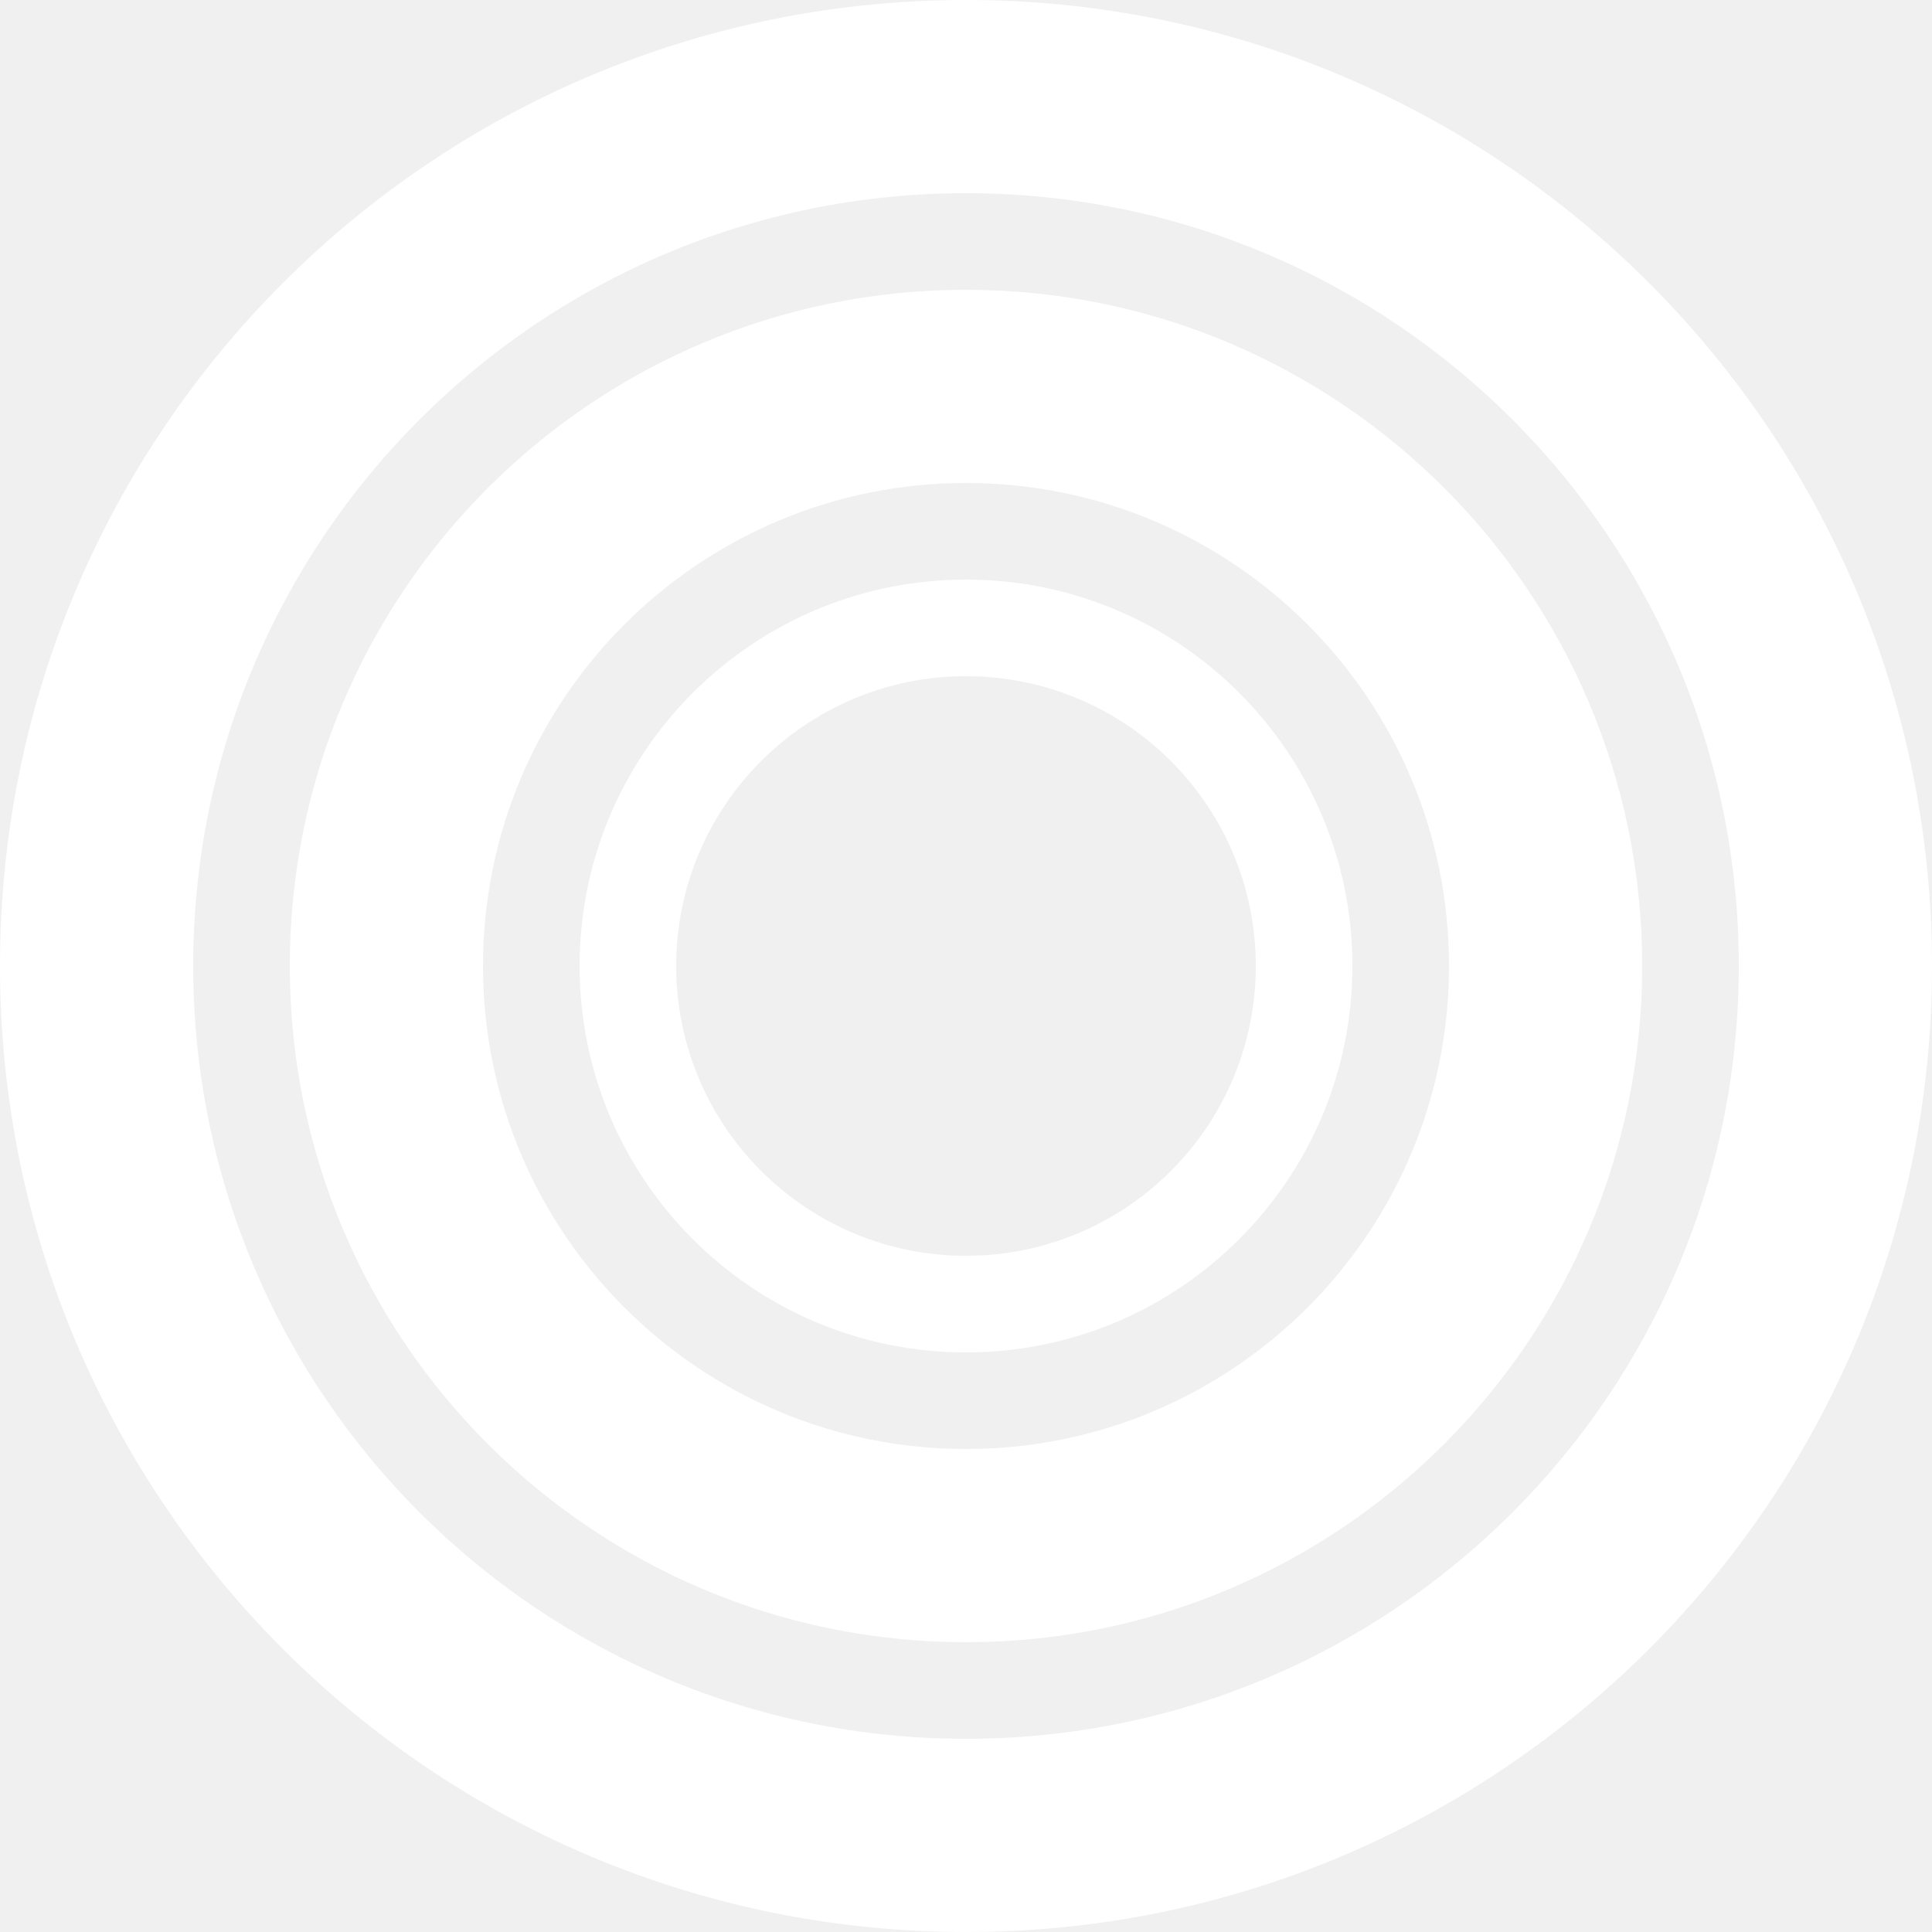
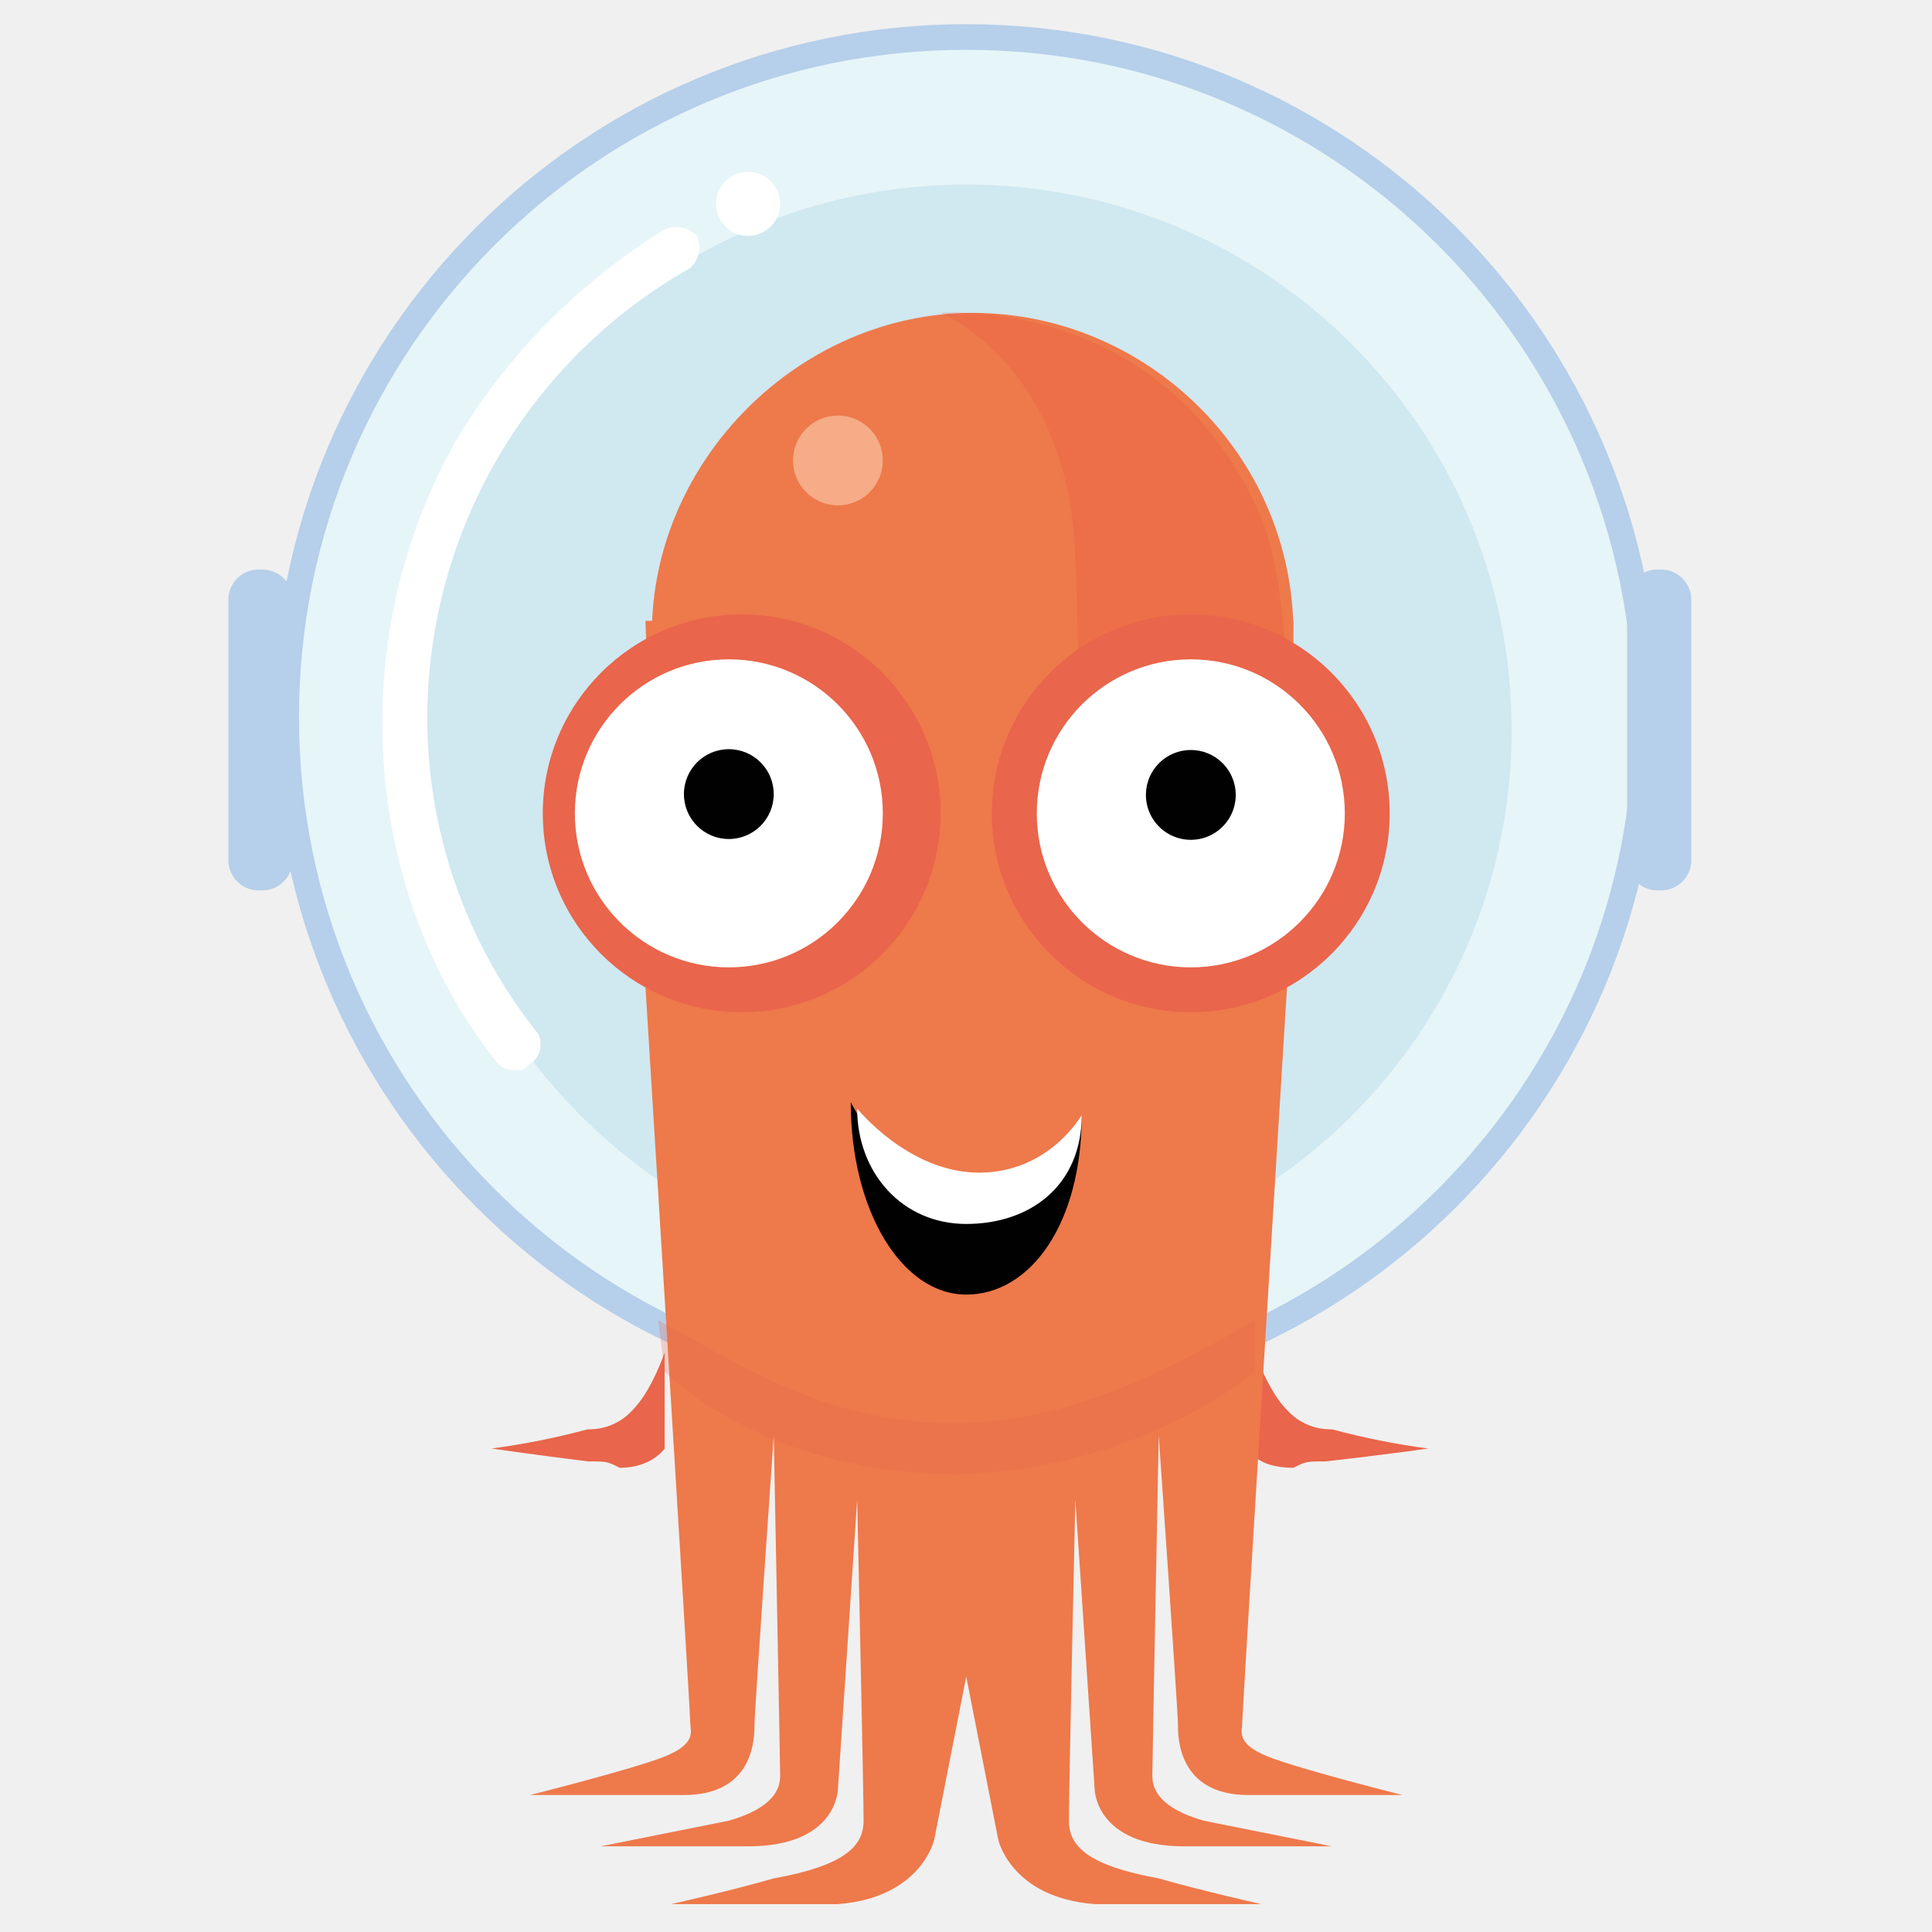
- <svg xmlns="http://www.w3.org/2000/svg" fill="#ffffff" role="img" viewBox="0 0 24 24">
-   <path d="M12 0C5.373 0 0 5.373 0 12s5.373 12 12 12 12-5.373 12-12S18.627 0 12 0zm0 2.4c5.302 0 9.6 4.298 9.6 9.6s-4.298 9.6-9.6 9.6S2.4 17.302 2.4 12 6.698 2.4 12 2.4zm0 1.2c-4.638 0-8.4 3.762-8.4 8.4s3.762 8.4 8.4 8.4 8.4-3.762 8.4-8.4-3.762-8.4-8.4-8.4zm0 2.4c3.314 0 6 2.686 6 6s-2.686 6-6 6-6-2.686-6-6 2.686-6 6-6zm0 1.2c-2.65 0-4.8 2.15-4.8 4.8s2.15 4.8 4.8 4.8 4.8-2.15 4.8-4.8-2.15-4.8-4.8-4.8zm0 1.2c1.988 0 3.6 1.612 3.6 3.6s-1.612 3.6-3.6 3.6-3.6-1.612-3.6-3.6 1.612-3.6 3.6-3.6z" />
+ <svg xmlns="http://www.w3.org/2000/svg" xmlns:xlink="http://www.w3.org/1999/xlink" viewBox="0 0 128 128">
+   <defs>
+     <clipPath id="argocd-original-e">
+       <path d="M42 41h44v51H42zm0 0" />
+     </clipPath>
+     <clipPath id="argocd-original-d">
+       <path d="M0 0h128v128H0z" />
+     </clipPath>
+     <clipPath id="argocd-original-c">
+       <path d="M0 0h128v128H0z" />
+     </clipPath>
+     <clipPath id="argocd-original-f">
+       <path d="M85.695 41.133l-2.55 58.238H44.887l-2.125-58.238" />
+     </clipPath>
+     <clipPath id="argocd-original-b">
+       <path d="M0 0h128v128H0z" />
+     </clipPath>
+     <mask id="argocd-original-l">
+       <g filter="url(#argocd-original-a)">
+         <path d="M0 0h128v128H0z" fill-opacity=".251" />
+       </g>
+     </mask>
+     <mask id="argocd-original-h">
+       <g filter="url(#argocd-original-a)">
+         <path d="M0 0h128v128H0z" fill-opacity=".22" />
+       </g>
+     </mask>
+     <mask id="argocd-original-j">
+       <g filter="url(#argocd-original-a)">
+         <path d="M0 0h128v128H0z" fill-opacity=".502" />
+       </g>
+     </mask>
+     <g id="argocd-original-i" clip-path="url(#argocd-original-b)">
+       <path d="M58.488 30.508a2.974 2.974 0 11-5.948-.003 2.974 2.974 0 015.948.003zm0 0" fill="#fbdfc3" />
+     </g>
+     <g id="argocd-original-g" clip-path="url(#argocd-original-c)">
+       <path d="M84.422 65.363s2.55-22.531-.852-31.031C77.195 19.453 62.316 20.73 62.316 20.73s8.5 3.399 8.926 16.153c.426 8.926 0 22.105 0 22.105zm0 0" fill="#e34e3b" />
+     </g>
+     <g id="argocd-original-k" clip-path="url(#argocd-original-d)">
+       <path d="M83.145 90.867V87.47c-5.95 3.398-12.329 6.8-19.977 6.8-8.504 0-14.031-3.824-19.555-6.8l.422 3.398s6.38 6.805 19.555 6.805c12.328-.426 19.555-6.805 19.555-6.805zm0 0" fill="#e9654b" />
+     </g>
+     <filter id="argocd-original-a" filterUnits="objectBoundingBox" x="0%" y="0%" width="100%" height="100%">
+       <feColorMatrix in="SourceGraphic" values="0 0 0 0 1 0 0 0 0 1 0 0 0 0 1 0 0 0 1 0" />
+     </filter>
+   </defs>
+   <path d="M44.035 89.594s-.847 2.55-2.125 3.824a3.844 3.844 0 01-2.972 1.277 49.946 49.946 0 01-6.38 1.274s2.977.426 6.38.851c1.273 0 1.273 0 2.124.426 2.126 0 2.973-1.277 2.973-1.277zm39.11 0s.851 2.55 2.125 3.824a3.858 3.858 0 002.976 1.277 49.8 49.8 0 006.375 1.274s-2.973.426-6.8.851c-1.274 0-1.274 0-2.126.426-2.55 0-2.976-1.277-2.976-1.277zm0 0" fill="#e9654b" />
+   <path d="M109.926 47.508c0 25.355-20.555 45.91-45.91 45.91-25.356 0-45.91-20.555-45.91-45.91 0-25.352 20.554-45.906 45.91-45.906 25.355 0 45.91 20.554 45.91 45.906zm0 0" fill="#b6cfea" />
+   <path d="M108.227 47.508c0 24.418-19.793 44.21-44.211 44.21-24.414 0-44.207-19.792-44.207-44.21C19.809 23.094 39.602 3.3 64.016 3.3c24.418 0 44.21 19.793 44.21 44.207zm0 0" fill="#e6f5f8" />
+   <path d="M100.148 48.36c0 19.956-16.175 36.132-36.132 36.132-19.954 0-36.133-16.176-36.133-36.133 0-19.953 16.18-36.132 36.133-36.132 19.957 0 36.132 16.18 36.132 36.132zm0 0" fill="#d0e8f0" />
+   <path d="M42.762 65.363s2.976 48.035 2.976 48.887c0 .422.426 1.273-1.703 2.125-2.125.848-8.926 2.55-8.926 2.55h10.203c4.676 0 4.676-3.827 4.676-4.675 0-.852 1.274-19.129 1.274-19.129s.425 21.68.425 22.527c0 .852-.425 2.125-3.398 2.977-2.125.426-8.504 1.7-8.504 1.7h9.778c5.953 0 5.953-3.825 5.953-3.825l1.273-19.129s.426 19.129.426 21.254c0 1.7-1.274 2.977-5.953 3.824-2.973.852-6.801 1.703-6.801 1.703h11.055c5.523-.425 6.375-4.254 6.375-4.254l9.351-47.609zm0 0" fill="#ee794b" />
+   <path d="M85.27 65.363s-2.973 48.035-2.973 48.887c0 .422-.426 1.273 1.7 2.125 2.124.848 8.925 2.55 8.925 2.55H82.719c-4.676 0-4.676-3.827-4.676-4.675 0-.852-1.273-19.129-1.273-19.129s-.426 21.68-.426 22.527c0 .852.426 2.125 3.402 2.977l8.5 1.7H78.47c-5.95 0-5.95-3.825-5.95-3.825l-1.277-19.129s-.426 19.129-.426 21.254c0 1.7 1.278 2.977 5.954 3.824 2.976.852 6.8 1.703 6.8 1.703H72.52c-5.528-.425-6.38-4.254-6.38-4.254L56.79 74.29zm.425-23.379c0 11.903-9.777 21.254-21.254 21.254-11.476 0-21.254-9.777-21.254-21.254 0-11.476 9.778-21.254 21.254-21.254 11.477 0 21.254 9.352 21.254 21.254zm0 0" fill="#ee794b" />
+   <g clip-path="url(#argocd-original-e)">
+     <g clip-path="url(#argocd-original-f)">
+       <path d="M102.273 53.46c0 20.895-16.937 37.833-37.832 37.833-20.894 0-37.832-16.938-37.832-37.832 0-20.895 16.938-37.832 37.832-37.832 20.895 0 37.832 16.937 37.832 37.832zm0 0" fill="#ee794b" />
+     </g>
+   </g>
+   <use xlink:href="#argocd-original-g" mask="url(#argocd-original-h)" />
+   <use xlink:href="#argocd-original-i" mask="url(#argocd-original-j)" />
+   <path d="M71.668 73.863c0 7.227-3.402 11.907-7.652 11.907s-7.653-5.528-7.653-12.754c0 0 3.403 6.8 8.078 6.8 4.676 0 7.227-5.953 7.227-5.953zm0 0" fill="#010101" />
+   <path d="M71.668 73.863c0 4.68-3.402 7.227-7.652 7.227s-7.227-3.399-7.227-7.649c0 0 3.402 4.25 8.078 4.25 4.676 0 6.801-3.828 6.801-3.828zm0 0" fill="#fff" />
+   <path d="M92.07 53.887c0 7.277-5.898 13.175-13.175 13.175-7.278 0-13.18-5.898-13.18-13.175 0-7.278 5.902-13.18 13.18-13.18 7.277 0 13.175 5.902 13.175 13.18zm-29.754 0c0 7.277-5.902 13.175-13.18 13.175-7.277 0-13.175-5.898-13.175-13.175 0-7.278 5.898-13.18 13.176-13.18 7.277 0 13.18 5.902 13.18 13.18zm0 0" fill="#e9654b" />
+   <path d="M89.098 53.887c0 5.633-4.57 10.203-10.203 10.203-5.633 0-10.204-4.57-10.204-10.203 0-5.637 4.57-10.203 10.204-10.203 5.632 0 10.203 4.566 10.203 10.203zm-30.61 0c0 5.633-4.566 10.203-10.199 10.203-5.637 0-10.203-4.57-10.203-10.203a10.201 10.201 0 0110.203-10.203c5.633 0 10.2 4.566 10.2 10.203zm0 0" fill="#fff" />
+   <path d="M51.262 52.61a2.975 2.975 0 11-5.95.003 2.975 2.975 0 015.95-.004zm30.609 0a2.976 2.976 0 11-5.951.001 2.976 2.976 0 015.951-.002zm0 0" fill="#010101" />
+   <path d="M17.258 58.988a2.005 2.005 0 01-2.125-2.125V39.86a2.008 2.008 0 01.582-1.543 2.008 2.008 0 011.543-.582 2.005 2.005 0 012.125 2.125v17.004c.035.57-.18 1.133-.586 1.54a2.008 2.008 0 01-1.54.585zm92.668 0a2.003 2.003 0 01-1.54-.586 2.008 2.008 0 01-.585-1.539V39.86a2.011 2.011 0 01.586-1.543 2 2 0 011.539-.582 2 2 0 011.539.582c.41.407.62.97.586 1.543v17.004a1.994 1.994 0 01-.586 1.54 2.003 2.003 0 01-1.54.585zm0 0" fill="#b6cfea" />
+   <path d="M51.688 13.504a2.125 2.125 0 11-4.25 0 2.125 2.125 0 014.25 0zM34.262 70.89a1.559 1.559 0 01-1.278-.425c-5.101-6.375-7.652-14.453-7.652-22.531a37.933 37.933 0 015.102-19.13 41.641 41.641 0 0113.601-13.6 1.873 1.873 0 012.13.425 1.874 1.874 0 01-.427 2.125 34.305 34.305 0 00-17.43 29.754 33.487 33.487 0 007.227 20.832c.426.426.426 1.7-.426 2.125-.425.426-.425.426-.847.426zm0 0" fill="#fff" />
+   <use xlink:href="#argocd-original-k" mask="url(#argocd-original-l)" />
</svg>
